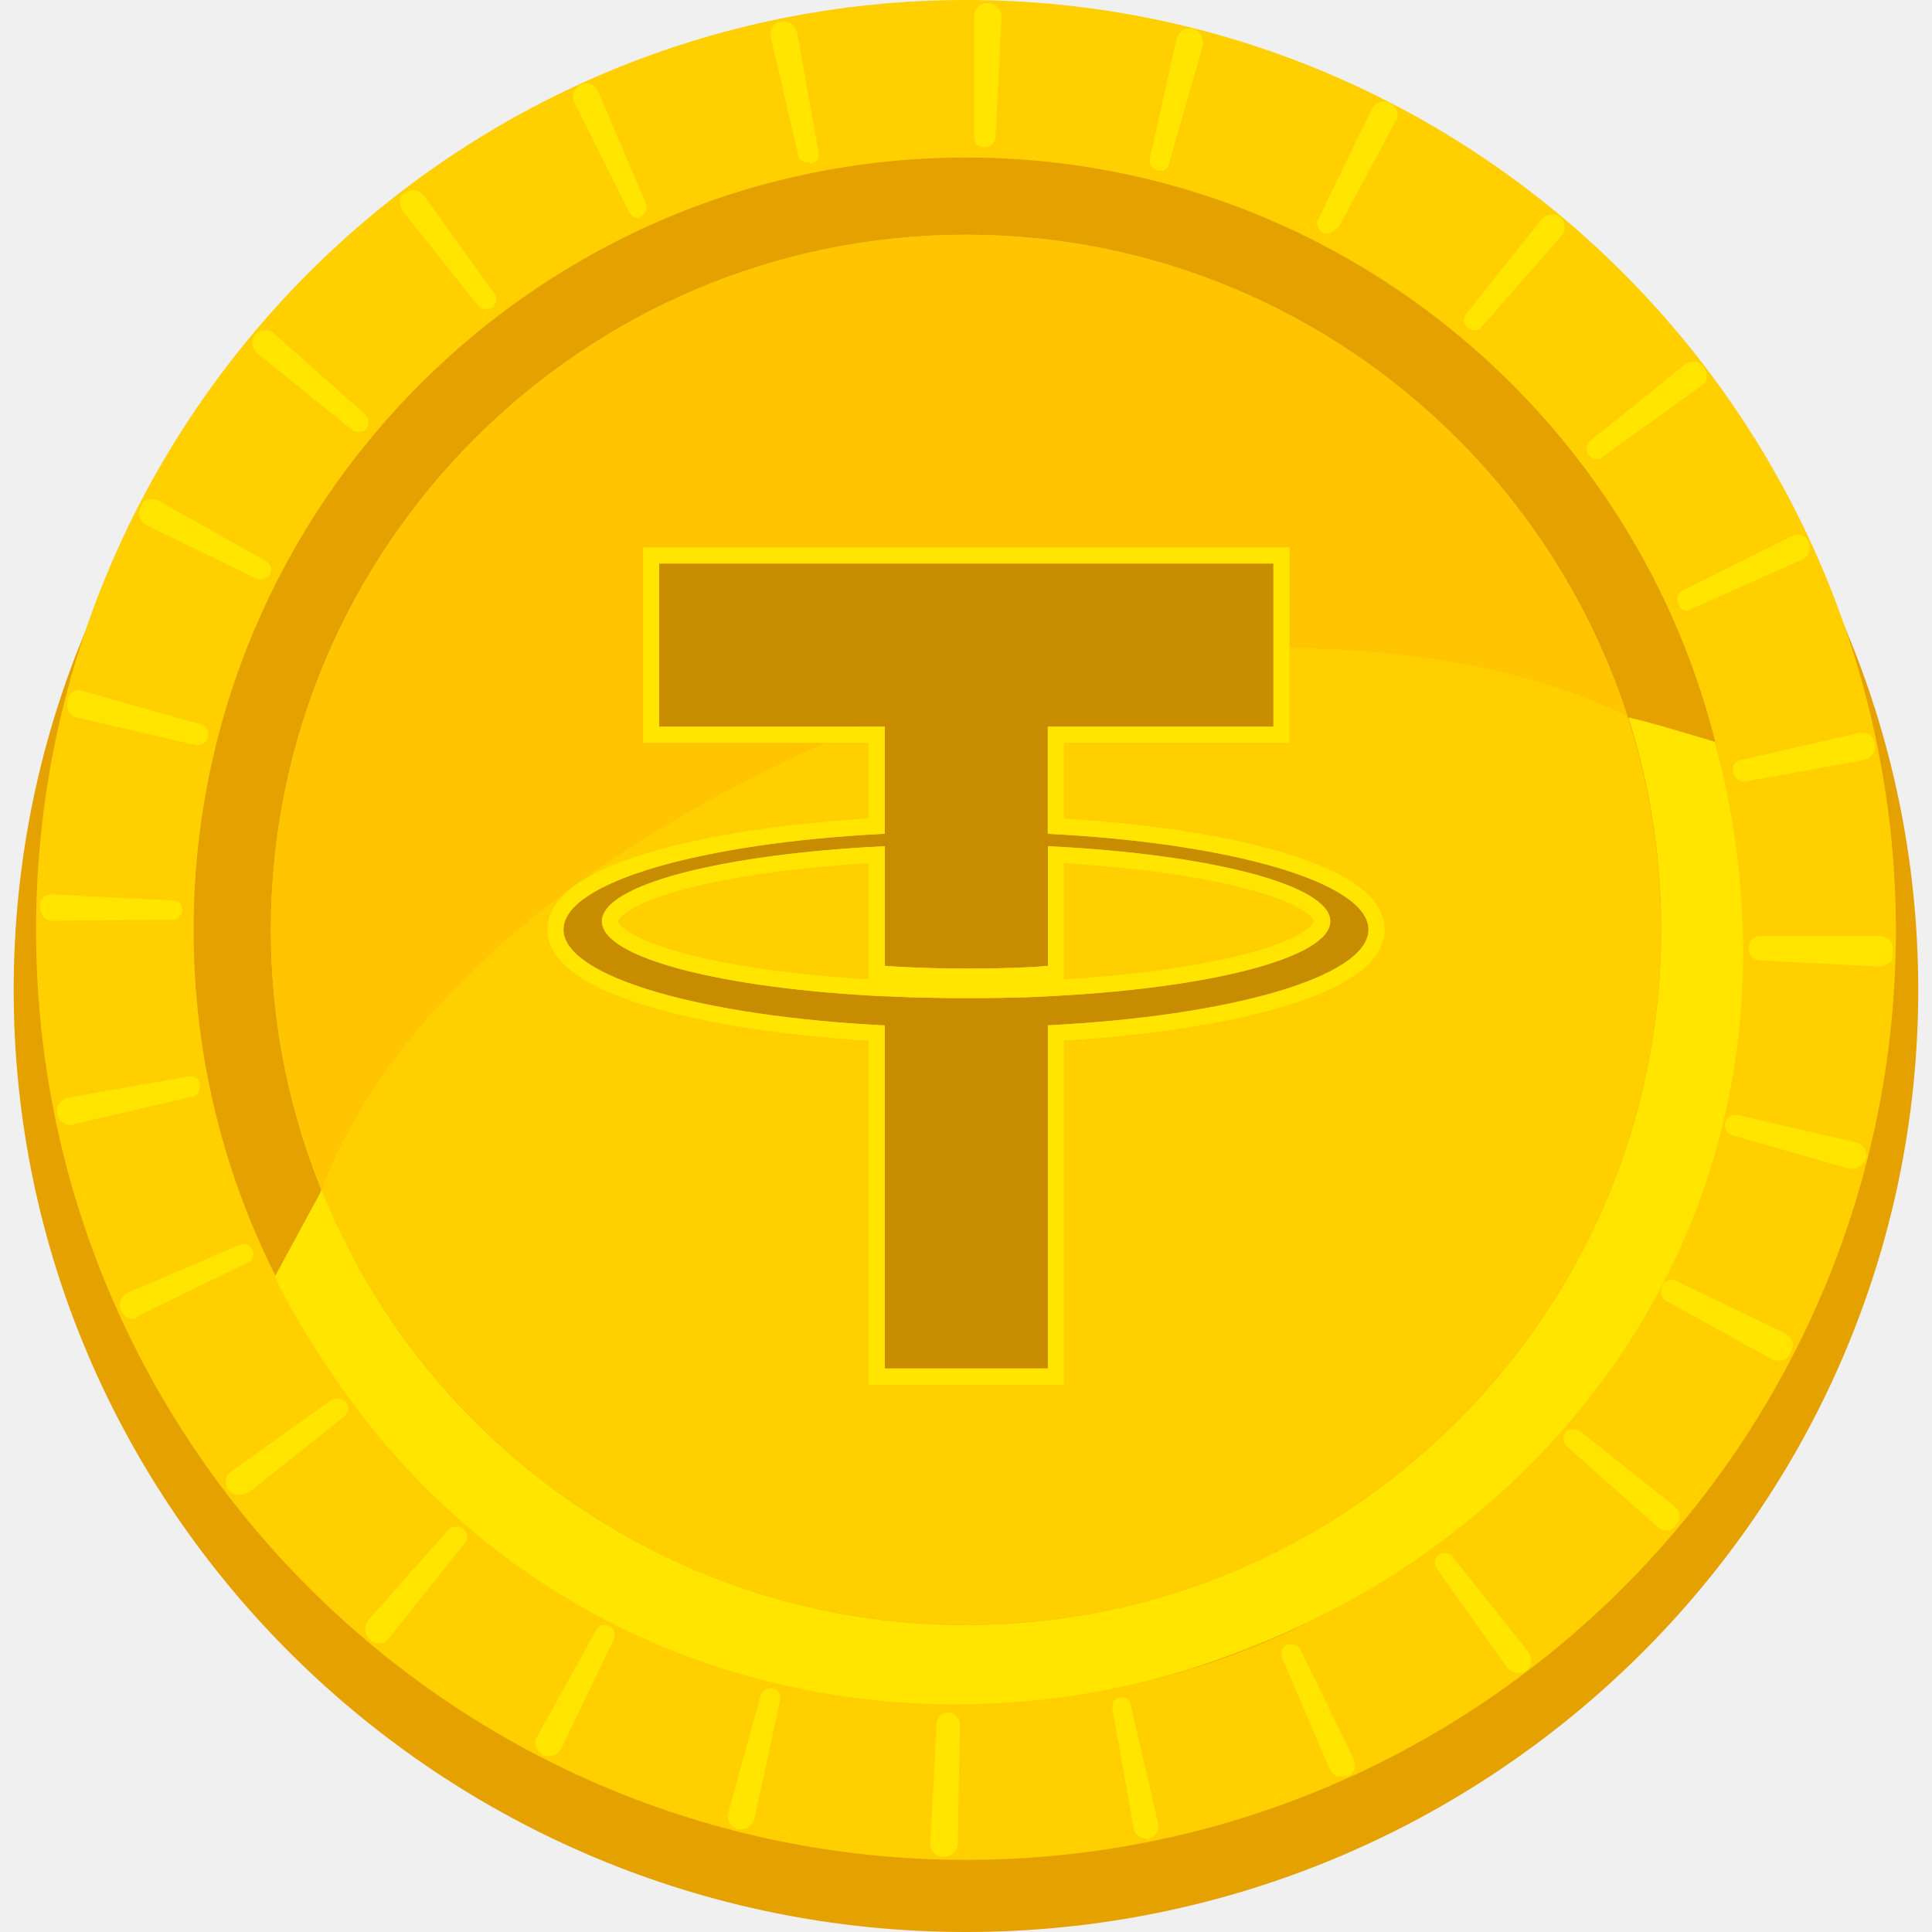
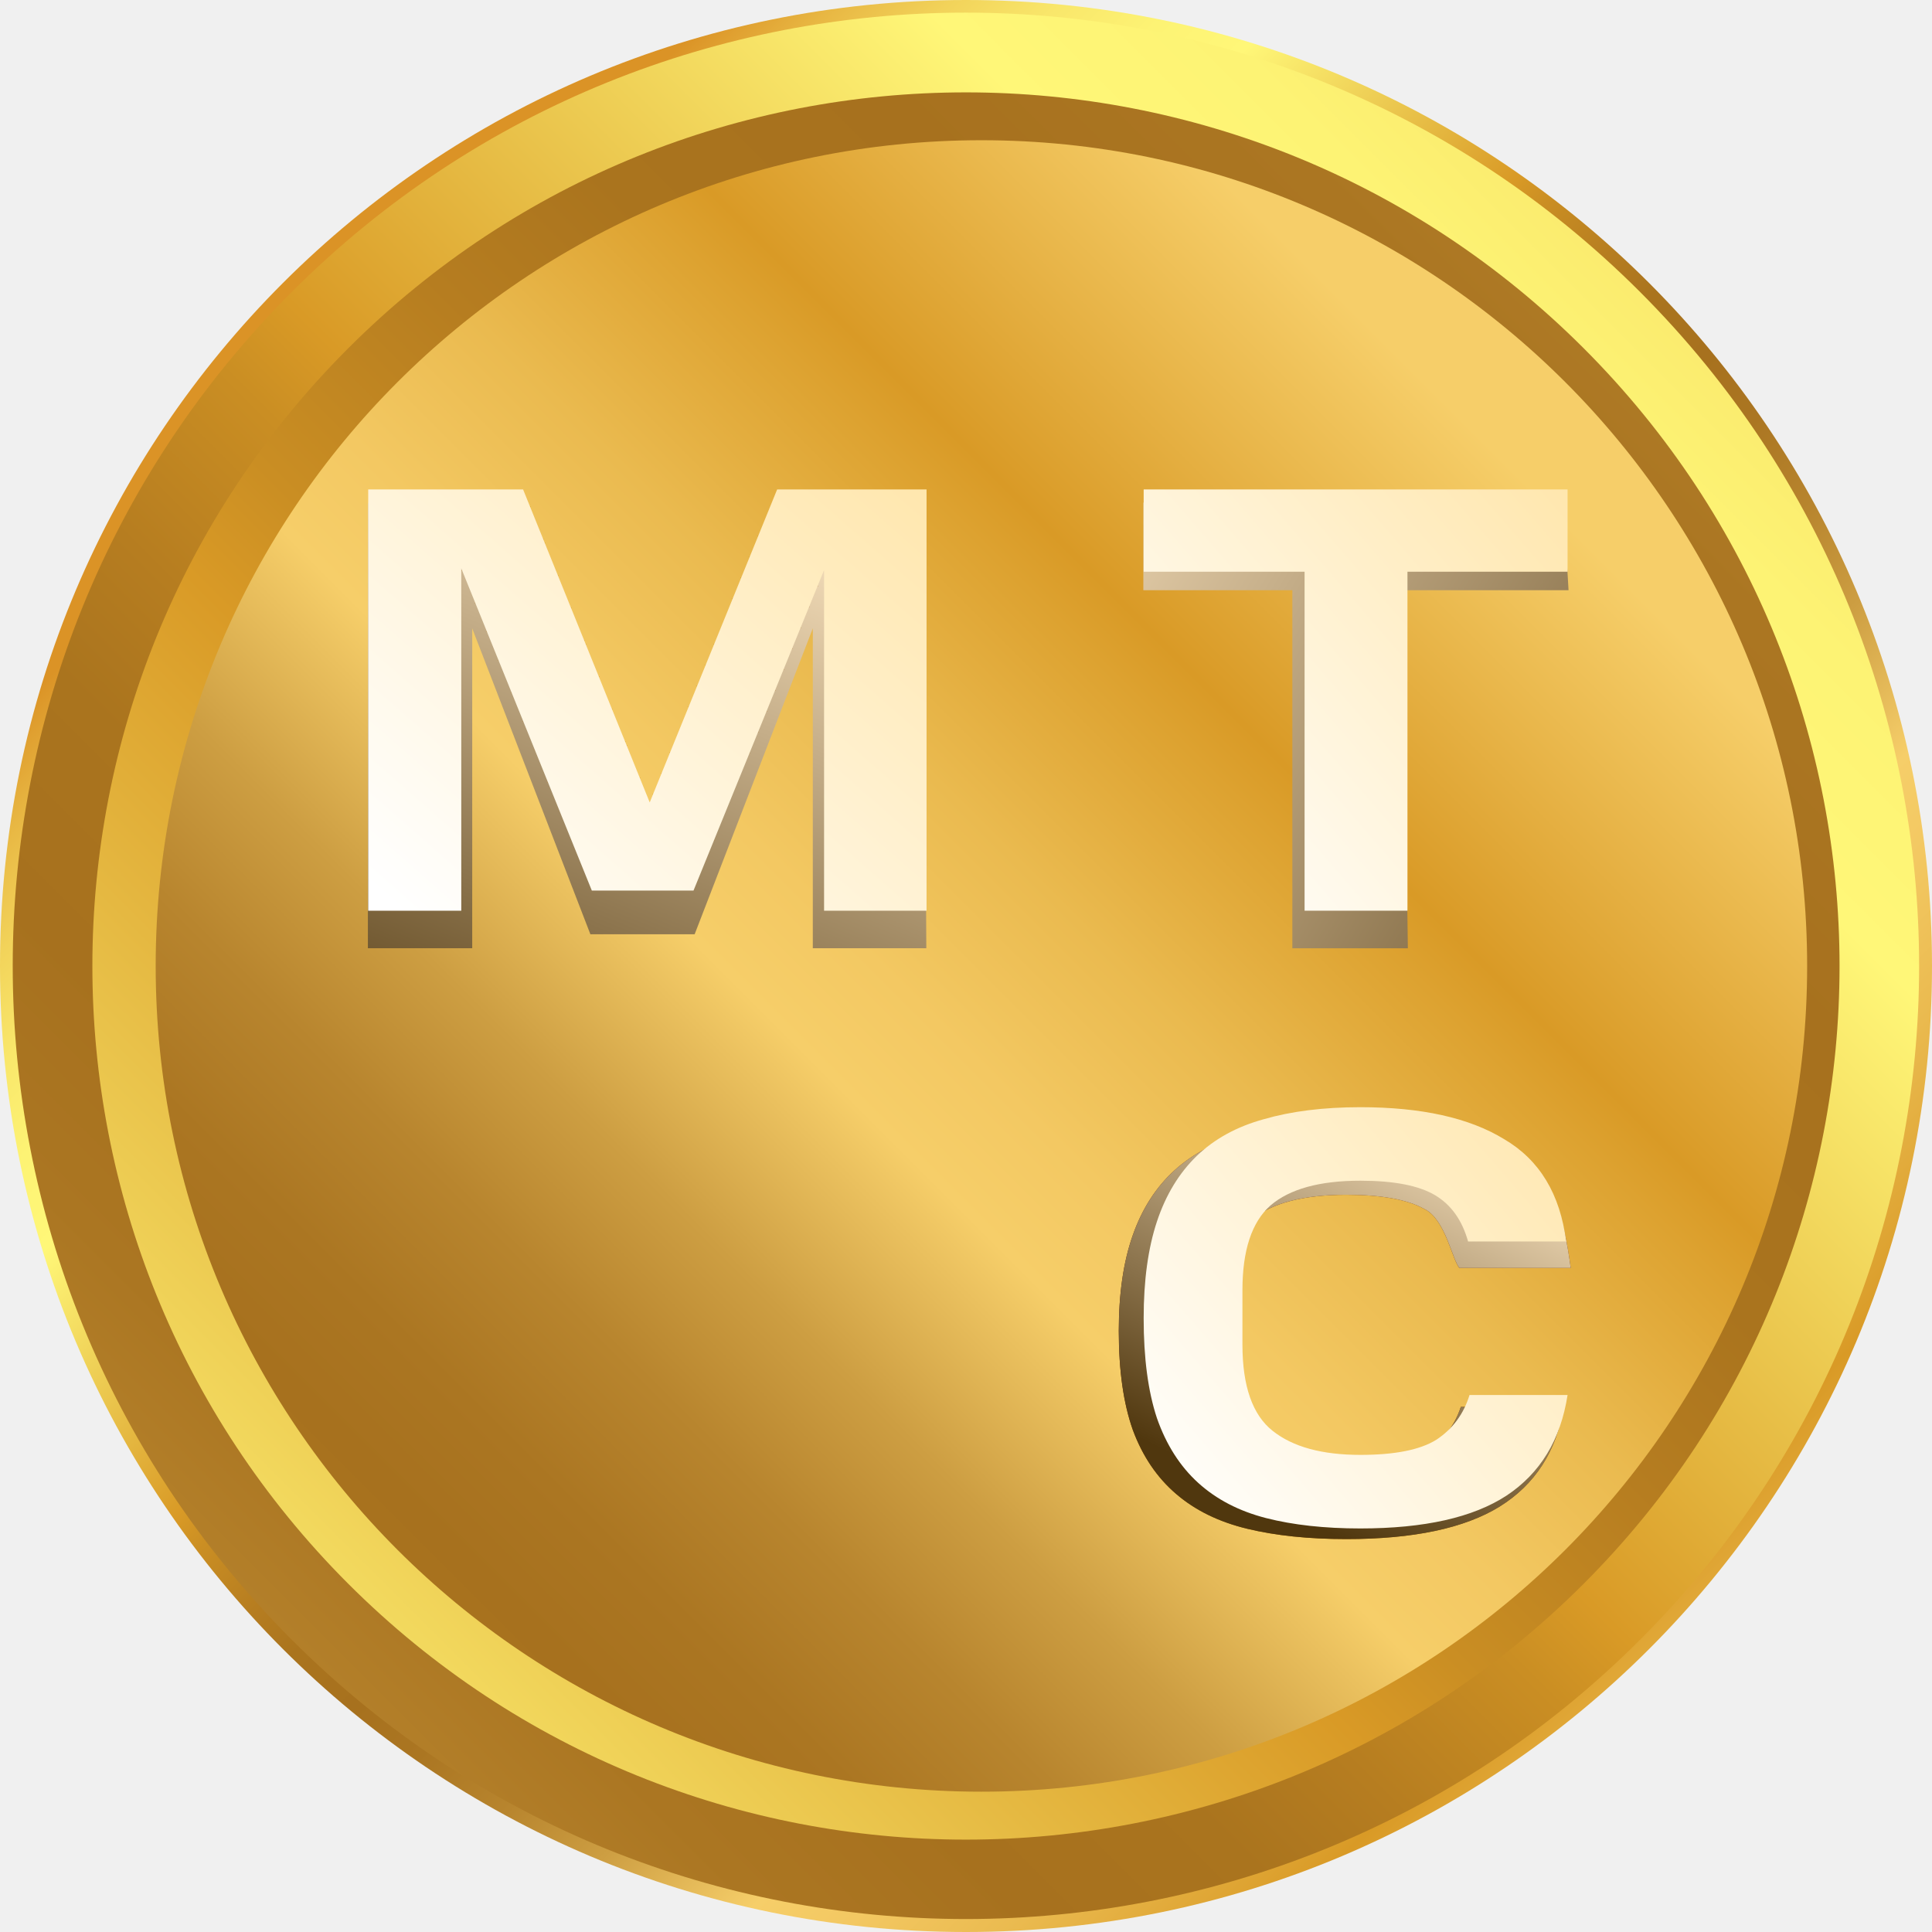
<svg xmlns="http://www.w3.org/2000/svg" width="24" height="24" viewBox="0 0 24 24" fill="none">
-   <g clip-path="url(#clip0_9_10583)">
-     <path d="M12 0.593C5.473 0.593 0.17 5.845 0.17 12.297C0.17 18.748 5.473 24 12 24C18.527 24 23.829 18.748 23.829 12.297C23.829 5.833 18.514 0.593 12 0.593Z" fill="#E5A100" />
-     <path d="M12 -1.90735e-06C5.637 -1.90735e-06 0.448 5.176 0.448 11.552C0.448 17.927 5.624 23.104 12 23.104C18.375 23.104 23.552 17.927 23.552 11.552C23.539 5.176 18.363 -1.90735e-06 12 -1.90735e-06Z" fill="#FFCF00" />
-     <path d="M12 1.957C6.71 1.957 2.405 6.262 2.405 11.552C2.405 16.842 6.71 21.147 12 21.147C17.29 21.147 21.595 16.842 21.595 11.552C21.595 6.262 17.29 1.957 12 1.957ZM12 20.187C7.24 20.187 3.365 16.311 3.365 11.552C3.365 6.792 7.24 2.916 12 2.916C16.76 2.916 20.635 6.792 20.635 11.552C20.635 16.311 16.76 20.187 12 20.187Z" fill="#E5A100" />
-     <path d="M11.722 23.066C11.672 23.066 11.621 23.041 11.596 23.015C11.571 22.977 11.546 22.939 11.558 22.889L11.634 21.412C11.646 21.323 11.697 21.273 11.785 21.273C11.823 21.273 11.861 21.286 11.886 21.323C11.912 21.349 11.924 21.387 11.924 21.412L11.899 22.902C11.899 22.99 11.823 23.066 11.722 23.066ZM14.222 22.838C14.159 22.838 14.096 22.788 14.083 22.712L13.818 21.223C13.818 21.185 13.818 21.159 13.831 21.134C13.843 21.109 13.881 21.096 13.906 21.084H13.932C13.995 21.084 14.033 21.122 14.045 21.172L14.386 22.649C14.399 22.7 14.386 22.738 14.361 22.775C14.336 22.813 14.298 22.838 14.26 22.851H14.235C14.247 22.838 14.235 22.838 14.222 22.838ZM9.21 22.725H9.172C9.122 22.712 9.084 22.687 9.058 22.637C9.033 22.599 9.033 22.548 9.046 22.523L9.45 21.058C9.462 21.008 9.526 20.97 9.576 20.97H9.601C9.664 20.983 9.702 21.046 9.69 21.122L9.374 22.586C9.361 22.662 9.286 22.725 9.21 22.725ZM16.646 22.068C16.596 22.068 16.545 22.03 16.52 21.98L15.926 20.591C15.901 20.528 15.926 20.465 15.989 20.427H16.04C16.09 20.427 16.128 20.452 16.154 20.49L16.81 21.841C16.835 21.892 16.835 21.93 16.823 21.98C16.81 22.018 16.785 22.043 16.76 22.056L16.722 22.068C16.684 22.056 16.671 22.068 16.646 22.068ZM6.824 21.816C6.799 21.816 6.773 21.816 6.748 21.803C6.71 21.778 6.685 21.753 6.66 21.702C6.647 21.652 6.647 21.614 6.672 21.576L7.405 20.25C7.43 20.187 7.493 20.187 7.506 20.187C7.531 20.187 7.556 20.187 7.569 20.2C7.607 20.212 7.619 20.238 7.632 20.276C7.644 20.301 7.632 20.326 7.632 20.351L6.975 21.715C6.95 21.778 6.887 21.816 6.824 21.816ZM18.868 20.781C18.805 20.781 18.754 20.755 18.716 20.705L17.845 19.48C17.808 19.43 17.82 19.354 17.871 19.316C17.896 19.291 17.921 19.291 17.946 19.291C17.984 19.291 18.022 19.303 18.047 19.341L18.982 20.515C19.007 20.553 19.02 20.591 19.02 20.642C19.02 20.692 18.994 20.73 18.956 20.755L18.944 20.768C18.906 20.781 18.881 20.781 18.868 20.781ZM4.703 20.415C4.665 20.415 4.627 20.402 4.602 20.377C4.526 20.314 4.513 20.2 4.577 20.124L5.574 19C5.599 18.975 5.637 18.963 5.675 18.963C5.7 18.963 5.738 18.975 5.751 18.988C5.801 19.026 5.826 19.102 5.776 19.165L4.842 20.339C4.804 20.389 4.753 20.415 4.703 20.415ZM20.699 19.013C20.661 19.013 20.623 19 20.585 18.963L19.461 17.965C19.411 17.915 19.411 17.839 19.449 17.788C19.474 17.763 19.512 17.751 19.55 17.751C19.575 17.751 19.6 17.763 19.625 17.776L20.8 18.71C20.837 18.735 20.863 18.786 20.863 18.824C20.863 18.849 20.863 18.899 20.825 18.937L20.812 18.95V18.963C20.774 19 20.736 19.013 20.699 19.013ZM2.973 18.571C2.923 18.571 2.872 18.546 2.834 18.508C2.809 18.47 2.796 18.42 2.809 18.369C2.809 18.344 2.834 18.306 2.872 18.281L4.109 17.397C4.122 17.384 4.16 17.372 4.185 17.372C4.223 17.372 4.274 17.384 4.299 17.422C4.349 17.485 4.324 17.549 4.274 17.599L3.099 18.533C3.049 18.559 3.011 18.571 2.973 18.571ZM22.1 16.905C22.075 16.905 22.049 16.892 22.024 16.892L20.699 16.16C20.623 16.122 20.623 16.046 20.648 15.983L20.661 15.958V15.945C20.686 15.92 20.724 15.895 20.762 15.895C20.774 15.895 20.787 15.895 20.812 15.907L22.176 16.564C22.214 16.589 22.251 16.627 22.264 16.665C22.277 16.703 22.277 16.741 22.251 16.779L22.239 16.804V16.816C22.201 16.88 22.15 16.905 22.1 16.905ZM1.648 16.387C1.584 16.387 1.534 16.349 1.509 16.286C1.483 16.248 1.483 16.21 1.496 16.16C1.509 16.122 1.547 16.084 1.584 16.059L2.973 15.466C2.986 15.466 3.011 15.453 3.024 15.453C3.074 15.453 3.112 15.478 3.137 15.529C3.163 15.579 3.137 15.668 3.087 15.68L1.736 16.337C1.698 16.375 1.673 16.387 1.648 16.387ZM23.009 14.519H22.971L21.519 14.102C21.456 14.089 21.418 14.014 21.431 13.951V13.938C21.456 13.887 21.494 13.85 21.557 13.85H21.582L23.047 14.19C23.097 14.203 23.135 14.228 23.16 14.266C23.186 14.304 23.186 14.342 23.186 14.38C23.148 14.468 23.085 14.519 23.009 14.519ZM0.877 13.976C0.802 13.976 0.739 13.925 0.713 13.862V13.824C0.701 13.774 0.713 13.736 0.739 13.711C0.764 13.673 0.802 13.648 0.852 13.635L2.355 13.37H2.38C2.43 13.37 2.468 13.408 2.481 13.446V13.483C2.493 13.547 2.456 13.61 2.392 13.622L0.928 13.963C0.915 13.976 0.89 13.976 0.877 13.976ZM21.86 11.931C21.772 11.918 21.721 11.867 21.721 11.779C21.721 11.691 21.784 11.628 21.873 11.628H23.35C23.4 11.628 23.438 11.653 23.476 11.678C23.501 11.716 23.514 11.754 23.514 11.792V11.855C23.514 11.905 23.501 11.931 23.489 11.943C23.451 11.981 23.4 12.006 23.35 12.006L21.86 11.931ZM0.638 11.438C0.562 11.438 0.499 11.362 0.499 11.274C0.486 11.173 0.549 11.11 0.638 11.11L2.165 11.186C2.216 11.186 2.266 11.236 2.266 11.312C2.266 11.362 2.203 11.426 2.153 11.426L0.638 11.438ZM21.671 9.709C21.608 9.709 21.544 9.671 21.532 9.595C21.519 9.557 21.532 9.519 21.544 9.494C21.557 9.469 21.582 9.456 21.62 9.443L23.097 9.103H23.135C23.211 9.103 23.274 9.153 23.287 9.216V9.241C23.312 9.342 23.236 9.418 23.148 9.443L21.671 9.709ZM2.456 9.254H2.43L0.953 8.913C0.865 8.888 0.814 8.8 0.84 8.711V8.673C0.865 8.61 0.928 8.572 0.991 8.572C1.004 8.572 1.016 8.572 1.029 8.585L2.506 9.002C2.531 9.014 2.557 9.027 2.569 9.052C2.582 9.065 2.594 9.103 2.582 9.128V9.166C2.557 9.229 2.519 9.254 2.456 9.254ZM20.951 7.588C20.913 7.588 20.875 7.562 20.85 7.512C20.837 7.487 20.837 7.449 20.837 7.411C20.85 7.373 20.875 7.348 20.901 7.335L22.251 6.666C22.277 6.653 22.302 6.641 22.327 6.641C22.39 6.641 22.441 6.679 22.466 6.729C22.479 6.767 22.491 6.817 22.466 6.868C22.453 6.906 22.416 6.944 22.378 6.956L20.989 7.575L20.976 7.588H20.951ZM3.226 7.196C3.213 7.196 3.188 7.196 3.175 7.184L1.824 6.527C1.786 6.502 1.749 6.464 1.736 6.426C1.723 6.388 1.723 6.338 1.749 6.3L1.761 6.275V6.262C1.799 6.211 1.85 6.199 1.9 6.199C1.925 6.199 1.951 6.211 1.976 6.224L3.301 6.969C3.339 6.994 3.352 7.019 3.365 7.045C3.377 7.083 3.365 7.108 3.352 7.146C3.327 7.171 3.276 7.196 3.226 7.196ZM19.84 5.706C19.802 5.706 19.764 5.681 19.739 5.656C19.689 5.593 19.701 5.53 19.752 5.479L20.926 4.532C20.951 4.507 20.989 4.494 21.039 4.494C21.065 4.494 21.128 4.507 21.166 4.558C21.191 4.595 21.204 4.633 21.204 4.684C21.204 4.734 21.178 4.772 21.128 4.797L19.916 5.669C19.891 5.694 19.865 5.706 19.84 5.706ZM4.45 5.366C4.425 5.366 4.4 5.366 4.375 5.34L3.2 4.393C3.125 4.33 3.112 4.229 3.175 4.154C3.2 4.116 3.251 4.103 3.301 4.103C3.339 4.103 3.377 4.116 3.402 4.141L4.539 5.151C4.564 5.176 4.577 5.201 4.577 5.239C4.577 5.277 4.564 5.302 4.551 5.328C4.526 5.353 4.488 5.366 4.45 5.366ZM18.312 4.103C18.287 4.103 18.262 4.09 18.237 4.078C18.174 4.027 18.174 3.964 18.212 3.901L19.146 2.727C19.184 2.689 19.234 2.664 19.285 2.664C19.31 2.664 19.348 2.664 19.386 2.702C19.424 2.727 19.436 2.765 19.436 2.815C19.436 2.866 19.424 2.904 19.398 2.929L18.401 4.065C18.388 4.09 18.35 4.103 18.312 4.103ZM6.041 3.838C6.003 3.838 5.965 3.825 5.94 3.8L5.006 2.626C4.981 2.588 4.968 2.538 4.968 2.5C4.968 2.474 4.981 2.424 5.031 2.399C5.069 2.373 5.107 2.361 5.119 2.361C5.17 2.361 5.233 2.386 5.271 2.437L6.142 3.649C6.18 3.699 6.167 3.775 6.117 3.825C6.104 3.825 6.079 3.838 6.041 3.838ZM16.482 2.904C16.469 2.904 16.444 2.904 16.431 2.891C16.406 2.878 16.381 2.853 16.368 2.815C16.356 2.777 16.356 2.752 16.381 2.714L17.037 1.363C17.063 1.3 17.126 1.262 17.189 1.262C17.214 1.262 17.239 1.262 17.265 1.275C17.302 1.3 17.328 1.326 17.353 1.376C17.366 1.427 17.366 1.464 17.34 1.502L16.633 2.815C16.57 2.866 16.52 2.904 16.482 2.904ZM7.922 2.702C7.872 2.702 7.834 2.676 7.809 2.626L7.139 1.275C7.114 1.237 7.114 1.187 7.127 1.149C7.139 1.111 7.177 1.073 7.215 1.048C7.228 1.048 7.253 1.035 7.278 1.035C7.341 1.035 7.405 1.073 7.43 1.136L8.023 2.525C8.048 2.588 8.023 2.651 7.96 2.689C7.96 2.702 7.947 2.702 7.922 2.702ZM14.424 2.121H14.386C14.348 2.108 14.323 2.083 14.298 2.058C14.285 2.033 14.273 2.007 14.285 1.969L14.613 0.492C14.626 0.417 14.702 0.353 14.777 0.353H14.815C14.904 0.379 14.954 0.467 14.942 0.568L14.525 2.02C14.512 2.096 14.462 2.121 14.424 2.121ZM10.043 2.02C9.98 2.02 9.917 1.982 9.917 1.932L9.576 0.467C9.563 0.417 9.576 0.366 9.601 0.328C9.627 0.29 9.664 0.278 9.702 0.265H9.74C9.816 0.265 9.892 0.328 9.904 0.417L10.169 1.894C10.169 1.932 10.169 1.957 10.157 1.982C10.144 2.007 10.106 2.02 10.081 2.033C10.056 2.02 10.043 2.02 10.043 2.02ZM12.227 1.831C12.139 1.831 12.101 1.767 12.101 1.704V0.202C12.101 0.101 12.189 0.038 12.265 0.038H12.278C12.366 0.038 12.442 0.114 12.442 0.215L12.366 1.717C12.366 1.767 12.303 1.831 12.227 1.831Z" fill="#FFE500" />
-     <path d="M15.333 20.541C14.247 20.957 13.06 21.172 11.874 21.172C8.945 21.172 5.927 19.859 4.008 16.892C3.567 16.223 3.415 15.857 3.415 15.857L3.983 14.809C3.983 14.796 3.983 14.784 3.996 14.784C5.271 17.953 8.389 20.187 12 20.187C16.76 20.187 20.636 16.311 20.636 11.552C20.636 10.643 20.497 9.759 20.232 8.926V8.913C20.471 8.964 20.926 9.103 21.305 9.216C22.731 14.632 19.6 18.963 15.333 20.541Z" fill="#FFE500" />
-     <path d="M12 2.916C7.24 2.916 3.365 6.792 3.365 11.552C3.365 12.688 3.592 13.774 3.996 14.771C5.157 11.792 8.541 9.86 11.306 8.787C13.603 7.903 17.757 7.663 20.219 8.901C19.095 5.441 15.838 2.916 12 2.916Z" fill="#FFC500" />
-     <mask id="path-7-outside-1_9_10583" maskUnits="userSpaceOnUse" x="6" y="6" width="12" height="12" fill="black">
-       <rect fill="white" x="6" y="6" width="12" height="12" />
-       <path d="M13.016 10.358V9.027H15.819V7H8.188V9.027H10.991V10.357C8.713 10.471 7 10.96 7 11.547C7 12.134 8.714 12.624 10.991 12.738V17H13.017V12.737C15.291 12.623 17 12.134 17 11.548C17 10.962 15.291 10.472 13.017 10.358M13.017 12.377V12.376C12.96 12.38 12.666 12.399 12.012 12.399C11.489 12.399 11.121 12.383 10.992 12.375V12.377C8.979 12.28 7.477 11.9 7.477 11.445C7.477 10.989 8.98 10.609 10.992 10.512V11.998C11.123 12.008 11.5 12.032 12.021 12.032C12.646 12.032 12.96 12.004 13.018 11.998V10.512C15.026 10.61 16.525 10.991 16.525 11.444C16.525 11.898 15.025 12.279 13.018 12.376" />
-     </mask>
-     <path d="M13.016 10.358V9.027H15.819V7H8.188V9.027H10.991V10.357C8.713 10.471 7 10.96 7 11.547C7 12.134 8.714 12.624 10.991 12.738V17H13.017V12.737C15.291 12.623 17 12.134 17 11.548C17 10.962 15.291 10.472 13.017 10.358M13.017 12.377V12.376C12.96 12.38 12.666 12.399 12.012 12.399C11.489 12.399 11.121 12.383 10.992 12.375V12.377C8.979 12.28 7.477 11.9 7.477 11.445C7.477 10.989 8.98 10.609 10.992 10.512V11.998C11.123 12.008 11.5 12.032 12.021 12.032C12.646 12.032 12.96 12.004 13.018 11.998V10.512C15.026 10.61 16.525 10.991 16.525 11.444C16.525 11.898 15.025 12.279 13.018 12.376" fill="#C78C00" />
-     <path d="M13.016 9.027V8.827H12.816V9.027H13.016ZM15.819 9.027V9.227H16.019V9.027H15.819ZM15.819 7H16.019V6.8H15.819V7ZM8.188 7V6.8H7.988V7H8.188ZM8.188 9.027H7.988V9.227H8.188V9.027ZM10.991 9.027H11.191V8.827H10.991V9.027ZM10.991 10.357L11.001 10.557L11.191 10.547V10.357H10.991ZM10.991 12.738H11.191V12.548L11.001 12.538L10.991 12.738ZM10.991 17H10.79V17.2H10.991V17ZM13.017 17V17.2H13.217V17H13.017ZM13.017 12.737L13.007 12.538L12.817 12.547V12.737H13.017ZM13.017 12.376H13.217V12.162L13.004 12.176L13.017 12.376ZM10.992 12.375L11.003 12.176L10.792 12.164V12.375H10.992ZM10.992 12.377L10.982 12.577L11.192 12.587V12.377H10.992ZM10.992 10.512H11.192V10.302L10.982 10.312L10.992 10.512ZM10.992 11.998H10.792V12.184L10.977 12.197L10.992 11.998ZM13.018 11.998L13.038 12.197L13.217 12.179V11.998H13.018ZM13.018 10.512L13.027 10.313L12.818 10.303V10.512H13.018ZM13.216 10.358V9.027H12.816V10.358H13.216ZM13.016 9.227H15.819V8.827H13.016V9.227ZM16.019 9.027V7H15.619V9.027H16.019ZM15.819 6.8H8.188V7.2H15.819V6.8ZM7.988 7V9.027H8.388V7H7.988ZM8.188 9.227H10.991V8.827H8.188V9.227ZM10.79 9.027V10.357H11.191V9.027H10.79ZM10.98 10.157C9.832 10.214 8.818 10.367 8.085 10.583C7.719 10.69 7.413 10.817 7.193 10.963C6.981 11.104 6.8 11.296 6.8 11.547H7.2C7.2 11.505 7.233 11.416 7.414 11.296C7.586 11.182 7.85 11.069 8.198 10.966C8.89 10.762 9.871 10.613 11.001 10.557L10.98 10.157ZM6.8 11.547C6.8 11.798 6.981 11.991 7.193 12.131C7.413 12.277 7.72 12.404 8.085 12.511C8.818 12.727 9.833 12.88 10.98 12.938L11.001 12.538C9.872 12.482 8.891 12.332 8.198 12.128C7.85 12.025 7.586 11.912 7.414 11.798C7.233 11.678 7.2 11.59 7.2 11.547H6.8ZM10.79 12.738V17H11.191V12.738H10.79ZM10.991 17.2H13.017V16.8H10.991V17.2ZM13.217 17V12.737H12.817V17H13.217ZM13.027 12.937C14.174 12.88 15.186 12.727 15.918 12.511C16.282 12.404 16.588 12.277 16.808 12.132C17.02 11.991 17.2 11.798 17.2 11.548H16.8C16.8 11.59 16.767 11.679 16.587 11.798C16.415 11.913 16.152 12.025 15.805 12.128C15.113 12.332 14.134 12.481 13.007 12.538L13.027 12.937ZM17.2 11.548C17.2 11.297 17.02 11.105 16.808 10.964C16.588 10.818 16.282 10.692 15.918 10.584C15.186 10.368 14.173 10.216 13.027 10.158L13.007 10.558C14.134 10.614 15.113 10.764 15.805 10.968C16.152 11.07 16.415 11.183 16.587 11.297C16.767 11.417 16.8 11.505 16.8 11.548H17.2ZM13.217 12.377V12.376H12.817V12.377H13.217ZM13.004 12.176C12.951 12.18 12.662 12.199 12.012 12.199V12.599C12.67 12.599 12.969 12.579 13.031 12.575L13.004 12.176ZM12.012 12.199C11.493 12.199 11.129 12.183 11.003 12.176L10.98 12.575C11.114 12.583 11.485 12.599 12.012 12.599V12.199ZM10.792 12.375V12.377H11.192V12.375H10.792ZM11.001 12.177C10.003 12.129 9.139 12.011 8.53 11.852C8.224 11.772 7.994 11.684 7.845 11.596C7.77 11.553 7.725 11.514 7.7 11.484C7.688 11.469 7.682 11.459 7.679 11.453C7.677 11.447 7.677 11.445 7.677 11.445H7.277C7.277 11.674 7.461 11.835 7.642 11.941C7.837 12.056 8.108 12.155 8.429 12.239C9.074 12.408 9.968 12.528 10.982 12.577L11.001 12.177ZM7.677 11.445C7.677 11.444 7.677 11.442 7.679 11.437C7.682 11.431 7.687 11.42 7.7 11.406C7.725 11.376 7.77 11.337 7.845 11.293C7.994 11.205 8.224 11.118 8.531 11.038C9.14 10.878 10.003 10.76 11.001 10.712L10.982 10.312C9.968 10.361 9.074 10.482 8.429 10.651C8.108 10.735 7.837 10.833 7.642 10.948C7.461 11.054 7.277 11.215 7.277 11.445H7.677ZM10.792 10.512V11.998H11.192V10.512H10.792ZM10.977 12.197C11.112 12.207 11.494 12.232 12.021 12.232V11.832C11.507 11.832 11.134 11.808 11.006 11.799L10.977 12.197ZM12.021 12.232C12.652 12.232 12.973 12.204 13.038 12.197L12.997 11.799C12.947 11.804 12.64 11.832 12.021 11.832V12.232ZM13.217 11.998V10.512H12.818V11.998H13.217ZM13.008 10.712C14.004 10.76 14.866 10.879 15.473 11.038C15.779 11.118 16.009 11.206 16.158 11.293C16.232 11.337 16.277 11.376 16.302 11.406C16.314 11.42 16.32 11.43 16.322 11.436C16.325 11.442 16.325 11.444 16.325 11.444H16.725C16.725 11.215 16.541 11.054 16.36 10.948C16.166 10.834 15.895 10.735 15.575 10.651C14.931 10.482 14.04 10.362 13.027 10.313L13.008 10.712ZM16.325 11.444C16.325 11.444 16.325 11.446 16.322 11.452C16.32 11.458 16.314 11.468 16.302 11.483C16.277 11.513 16.232 11.551 16.158 11.595C16.009 11.683 15.779 11.77 15.473 11.85C14.866 12.01 14.004 12.128 13.008 12.176L13.027 12.576C14.039 12.527 14.931 12.406 15.575 12.237C15.895 12.153 16.165 12.054 16.36 11.94C16.541 11.834 16.725 11.673 16.725 11.444H16.325Z" fill="#FFE500" mask="url(#path-7-outside-1_9_10583)" />
+   <g clip-path="url(#clip0_898_21237)">
+     <path d="M12 24C18.628 24 24 18.628 24 12C24 5.373 18.628 0 12 0C5.373 0 0 5.373 0 12C0 18.628 5.373 24 12 24Z" fill="url(#paint0_linear_898_21237)" />
+     <path d="M20.372 20.371C24.996 15.747 24.996 8.25 20.372 3.625C15.748 -0.999 8.25 -0.999 3.626 3.625C-0.998 8.25 -0.998 15.747 3.626 20.371C8.25 24.995 15.748 24.995 20.372 20.371Z" fill="url(#paint1_linear_898_21237)" />
+     <path d="M19.673 19.674C23.911 15.436 23.911 8.564 19.673 4.326C15.435 0.088 8.564 0.088 4.326 4.326C0.088 8.564 0.088 15.436 4.326 19.674C8.564 23.912 15.435 23.912 19.673 19.674Z" fill="url(#paint2_linear_898_21237)" />
+     <path d="M12.191 22.257C17.856 22.257 22.449 17.665 22.449 12C22.449 6.335 17.856 1.742 12.191 1.742C6.526 1.742 1.934 6.335 1.934 12C1.934 17.665 6.526 22.257 12.191 22.257Z" fill="url(#paint3_linear_898_21237)" />
+     <path d="M5.866 7.806V11.779H4.57V6.252H6.486L8.054 10.359L9.631 6.252H11.479L11.507 11.779H10.097V7.806L8.629 11.606H7.334L5.866 7.806Z" fill="url(#paint4_linear_898_21237)" />
+     <path d="M13.898 16.533C13.898 16.068 13.956 15.671 14.072 15.344C14.187 15.016 14.36 14.747 14.591 14.537C14.821 14.328 15.113 14.177 15.465 14.085C15.824 13.987 16.244 13.938 16.724 13.938C17.519 13.938 18.366 14.021 18.821 14.283C19.282 14.539 19.435 15.168 19.512 15.751H18.13C18.044 15.665 17.957 15.146 17.695 15.019C17.484 14.901 17.16 14.842 16.724 14.842C16.192 14.842 15.802 14.944 15.552 15.147C15.308 15.35 15.186 15.697 15.186 16.189V16.858C15.186 17.369 15.318 17.723 15.581 17.919C15.843 18.116 16.224 18.214 16.724 18.214C17.173 18.214 17.503 18.152 17.714 18.028C17.926 17.896 18.07 17.713 18.147 17.477H19.425C19.336 18.028 19.07 18.441 18.628 18.716C18.192 18.985 17.557 19.119 16.724 19.119C16.257 19.119 15.847 19.076 15.494 18.991C15.142 18.906 14.847 18.762 14.61 18.558C14.373 18.355 14.193 18.09 14.072 17.762C13.956 17.434 13.898 17.025 13.898 16.533Z" fill="url(#paint5_linear_898_21237)" />
+     <path d="M13.898 16.533C13.898 16.068 13.956 15.671 14.072 15.344C14.187 15.016 14.36 14.747 14.591 14.537C14.821 14.328 15.113 14.177 15.465 14.085C15.824 13.987 16.244 13.938 16.724 13.938C17.519 13.938 18.366 14.021 18.821 14.283C19.282 14.539 19.435 15.168 19.512 15.751H18.13C18.044 15.665 17.957 15.146 17.695 15.019C17.484 14.901 17.16 14.842 16.724 14.842C16.192 14.842 15.802 14.944 15.552 15.147C15.308 15.35 15.186 15.697 15.186 16.189V16.858C15.186 17.369 15.318 17.723 15.581 17.919C15.843 18.116 16.224 18.214 16.724 18.214C17.173 18.214 17.503 18.152 17.714 18.028C17.926 17.896 18.07 17.713 18.147 17.477H19.425C19.336 18.028 19.07 18.441 18.628 18.716C18.192 18.985 17.557 19.119 16.724 19.119C16.257 19.119 15.847 19.076 15.494 18.991C15.142 18.906 14.847 18.762 14.61 18.558C14.373 18.355 14.193 18.09 14.072 17.762C13.956 17.434 13.898 17.025 13.898 16.533Z" fill="url(#paint6_linear_898_21237)" />
+     <path d="M14.203 7.332V6.244L19.422 6.253L19.485 7.332H17.427L17.489 11.78H16.054V7.332H14.203Z" fill="url(#paint7_linear_898_21237)" />
+     <path d="M14.207 16.375C14.207 15.905 14.262 15.505 14.372 15.174C14.482 14.843 14.647 14.572 14.866 14.36C15.086 14.148 15.364 13.995 15.7 13.903C16.042 13.804 16.442 13.754 16.899 13.754C17.657 13.754 18.252 13.886 18.685 14.151C19.125 14.409 19.381 14.833 19.455 15.422H18.237C18.163 15.157 18.026 14.965 17.825 14.846C17.623 14.727 17.315 14.667 16.899 14.667C16.393 14.667 16.02 14.77 15.782 14.975C15.55 15.181 15.434 15.531 15.434 16.028V16.703C15.434 17.219 15.559 17.577 15.81 17.775C16.06 17.974 16.423 18.073 16.899 18.073C17.327 18.073 17.641 18.011 17.843 17.885C18.044 17.752 18.182 17.567 18.255 17.329H19.473C19.387 17.885 19.134 18.302 18.713 18.58C18.298 18.851 17.693 18.987 16.899 18.987C16.454 18.987 16.063 18.944 15.727 18.858C15.392 18.772 15.111 18.626 14.885 18.421C14.659 18.216 14.488 17.948 14.372 17.617C14.262 17.286 14.207 16.872 14.207 16.375Z" fill="url(#paint8_linear_898_21237)" />
+     <g filter="url(#filter0_d_898_21237)">
+       <path d="M5.73 7.06V11.313H4.574V6.08H6.498L8.071 9.968L9.654 6.08H11.51V11.313H10.237V7.081L8.615 11.063H7.352L5.73 7.06Z" fill="url(#paint9_linear_898_21237)" />
+     </g>
+     <path d="M14.207 7.102V6.08H19.473V7.102H17.484V11.313H16.206V7.102H14.207Z" fill="url(#paint10_linear_898_21237)" />
  </g>
  <defs>
-     <clipPath id="clip0_9_10583">
+     <filter id="filter0_d_898_21237" x="4.574" y="6.08" width="6.936" height="5.232" filterUnits="userSpaceOnUse" color-interpolation-filters="sRGB">
+       <feFlood flood-opacity="0" result="BackgroundImageFix" />
+       <feColorMatrix in="SourceAlpha" type="matrix" values="0 0 0 0 0 0 0 0 0 0 0 0 0 0 0 0 0 0 127 0" result="hardAlpha" />
+       <feOffset />
+       <feComposite in2="hardAlpha" operator="out" />
+       <feColorMatrix type="matrix" values="0 0 0 0 0.714 0 0 0 0 0.49 0 0 0 0 0.125 0 0 0 1 0" />
+       <feBlend mode="normal" in2="BackgroundImageFix" result="effect1_dropShadow_898_21237" />
+       <feBlend mode="normal" in="SourceGraphic" in2="effect1_dropShadow_898_21237" result="shape" />
+     </filter>
+     <linearGradient id="paint0_linear_898_21237" x1="4.507" y1="4.507" x2="22.168" y2="22.168" gradientUnits="userSpaceOnUse">
+       <stop stop-color="#DB9326" />
+       <stop offset="0.04" stop-color="#E8B743" />
+       <stop offset="0.08" stop-color="#F2D35A" />
+       <stop offset="0.12" stop-color="#F9E76B" />
+       <stop offset="0.16" stop-color="#FDF374" />
+       <stop offset="0.2" stop-color="#FFF778" />
+       <stop offset="0.28" stop-color="#E9C24A" />
+       <stop offset="0.34" stop-color="#D99A26" />
+       <stop offset="0.36" stop-color="#CA8E23" />
+       <stop offset="0.4" stop-color="#B67D20" />
+       <stop offset="0.43" stop-color="#AA741E" />
+       <stop offset="0.47" stop-color="#A7711E" />
+       <stop offset="0.51" stop-color="#AB7622" />
+       <stop offset="0.56" stop-color="#B8852E" />
+       <stop offset="0.61" stop-color="#CD9E42" />
+       <stop offset="0.66" stop-color="#EAC05E" />
+       <stop offset="0.68" stop-color="#F6CE69" />
+       <stop offset="0.72" stop-color="#F3C862" />
+       <stop offset="0.78" stop-color="#EABA4F" />
+       <stop offset="0.85" stop-color="#DDA230" />
+       <stop offset="0.87" stop-color="#D99A26" />
+       <stop offset="1" stop-color="#F6CE69" />
+     </linearGradient>
+     <linearGradient id="paint1_linear_898_21237" x1="25.984" y1="-1.987" x2="-15.393" y2="39.389" gradientUnits="userSpaceOnUse">
+       <stop stop-color="#DB9326" />
+       <stop offset="0.04" stop-color="#E8B743" />
+       <stop offset="0.08" stop-color="#F2D35A" />
+       <stop offset="0.12" stop-color="#F9E76B" />
+       <stop offset="0.16" stop-color="#FDF374" />
+       <stop offset="0.2" stop-color="#FFF778" />
+       <stop offset="0.28" stop-color="#E9C24A" />
+       <stop offset="0.34" stop-color="#D99A26" />
+       <stop offset="0.36" stop-color="#CA8E23" />
+       <stop offset="0.4" stop-color="#B67D20" />
+       <stop offset="0.43" stop-color="#AA741E" />
+       <stop offset="0.47" stop-color="#A7711E" />
+       <stop offset="0.51" stop-color="#AB7622" />
+       <stop offset="0.56" stop-color="#B8852E" />
+       <stop offset="0.61" stop-color="#CD9E42" />
+       <stop offset="0.66" stop-color="#EAC05E" />
+       <stop offset="0.68" stop-color="#F6CE69" />
+       <stop offset="0.72" stop-color="#F3C862" />
+       <stop offset="0.78" stop-color="#EABA4F" />
+       <stop offset="0.85" stop-color="#DDA230" />
+       <stop offset="0.87" stop-color="#D99A26" />
+       <stop offset="1" stop-color="#F6CE69" />
+     </linearGradient>
+     <linearGradient id="paint2_linear_898_21237" x1="-9.31" y1="33.309" x2="46.355" y2="-22.356" gradientUnits="userSpaceOnUse">
+       <stop stop-color="#DB9326" />
+       <stop offset="0.04" stop-color="#E8B743" />
+       <stop offset="0.08" stop-color="#F2D35A" />
+       <stop offset="0.12" stop-color="#F9E76B" />
+       <stop offset="0.16" stop-color="#FDF374" />
+       <stop offset="0.2" stop-color="#FFF778" />
+       <stop offset="0.28" stop-color="#E9C24A" />
+       <stop offset="0.34" stop-color="#D99A26" />
+       <stop offset="0.36" stop-color="#CA8E23" />
+       <stop offset="0.4" stop-color="#B67D20" />
+       <stop offset="0.43" stop-color="#AA741E" />
+       <stop offset="0.47" stop-color="#A7711E" />
+       <stop offset="0.51" stop-color="#AB7622" />
+       <stop offset="0.56" stop-color="#B8852E" />
+       <stop offset="0.61" stop-color="#CD9E42" />
+       <stop offset="0.66" stop-color="#EAC05E" />
+       <stop offset="0.68" stop-color="#F6CE69" />
+       <stop offset="0.72" stop-color="#F3C862" />
+       <stop offset="0.78" stop-color="#EABA4F" />
+       <stop offset="0.85" stop-color="#DDA230" />
+       <stop offset="0.87" stop-color="#D99A26" />
+       <stop offset="1" stop-color="#F6CE69" />
+     </linearGradient>
+     <linearGradient id="paint3_linear_898_21237" x1="-6.475" y1="30.666" x2="18.575" y2="5.616" gradientUnits="userSpaceOnUse">
+       <stop stop-color="#DB9326" />
+       <stop offset="0.04" stop-color="#E8B743" />
+       <stop offset="0.08" stop-color="#F2D35A" />
+       <stop offset="0.12" stop-color="#F9E76B" />
+       <stop offset="0.16" stop-color="#FDF374" />
+       <stop offset="0.2" stop-color="#FFF778" />
+       <stop offset="0.28" stop-color="#E9C24A" />
+       <stop offset="0.34" stop-color="#D99A26" />
+       <stop offset="0.36" stop-color="#CA8E23" />
+       <stop offset="0.4" stop-color="#B67D20" />
+       <stop offset="0.43" stop-color="#AA741E" />
+       <stop offset="0.47" stop-color="#A7711E" />
+       <stop offset="0.51" stop-color="#AB7622" />
+       <stop offset="0.56" stop-color="#B8852E" />
+       <stop offset="0.61" stop-color="#CD9E42" />
+       <stop offset="0.66" stop-color="#EAC05E" />
+       <stop offset="0.68" stop-color="#F6CE69" />
+       <stop offset="0.72" stop-color="#F3C862" />
+       <stop offset="0.78" stop-color="#EABA4F" />
+       <stop offset="0.85" stop-color="#DDA230" />
+       <stop offset="0.87" stop-color="#D99A26" />
+       <stop offset="1" stop-color="#F6CE69" />
+     </linearGradient>
+     <linearGradient id="paint4_linear_898_21237" x1="8.715" y1="5.475" x2="5.261" y2="14.024" gradientUnits="userSpaceOnUse">
+       <stop stop-color="#FFE9C6" />
+       <stop offset="1" stop-color="#50370E" />
+     </linearGradient>
+     <linearGradient id="paint5_linear_898_21237" x1="16.658" y1="19.207" x2="16.658" y2="14.028" gradientUnits="userSpaceOnUse">
+       <stop stop-color="#9E6100" />
+       <stop offset="0.49" stop-color="#642701" />
+       <stop offset="0.65" stop-color="#682A01" />
+       <stop offset="0.81" stop-color="#743401" />
+       <stop offset="0.98" stop-color="#894401" />
+       <stop offset="1" stop-color="#8C4601" />
+     </linearGradient>
+     <linearGradient id="paint6_linear_898_21237" x1="19.166" y1="14.11" x2="16.662" y2="19.119" gradientUnits="userSpaceOnUse">
+       <stop stop-color="#FFE9C6" />
+       <stop offset="1" stop-color="#50370E" />
+     </linearGradient>
+     <linearGradient id="paint7_linear_898_21237" x1="12.168" y1="5.735" x2="22.617" y2="11.953" gradientUnits="userSpaceOnUse">
+       <stop stop-color="#FFE9C6" />
+       <stop offset="1" stop-color="#50370E" />
+     </linearGradient>
+     <linearGradient id="paint8_linear_898_21237" x1="20.064" y1="13.276" x2="14.066" y2="18.466" gradientUnits="userSpaceOnUse">
+       <stop stop-color="#FFE4A5" />
+       <stop offset="1" stop-color="white" />
+     </linearGradient>
+     <linearGradient id="paint9_linear_898_21237" x1="12.288" y1="5.602" x2="6.278" y2="12.451" gradientUnits="userSpaceOnUse">
+       <stop stop-color="#FFE4A5" />
+       <stop offset="1" stop-color="white" />
+     </linearGradient>
+     <linearGradient id="paint10_linear_898_21237" x1="20.064" y1="5.602" x2="14.066" y2="10.792" gradientUnits="userSpaceOnUse">
+       <stop stop-color="#FFE4A5" />
+       <stop offset="1" stop-color="white" />
+     </linearGradient>
+     <clipPath id="clip0_898_21237">
      <rect width="24" height="24" fill="white" />
    </clipPath>
  </defs>
</svg>
